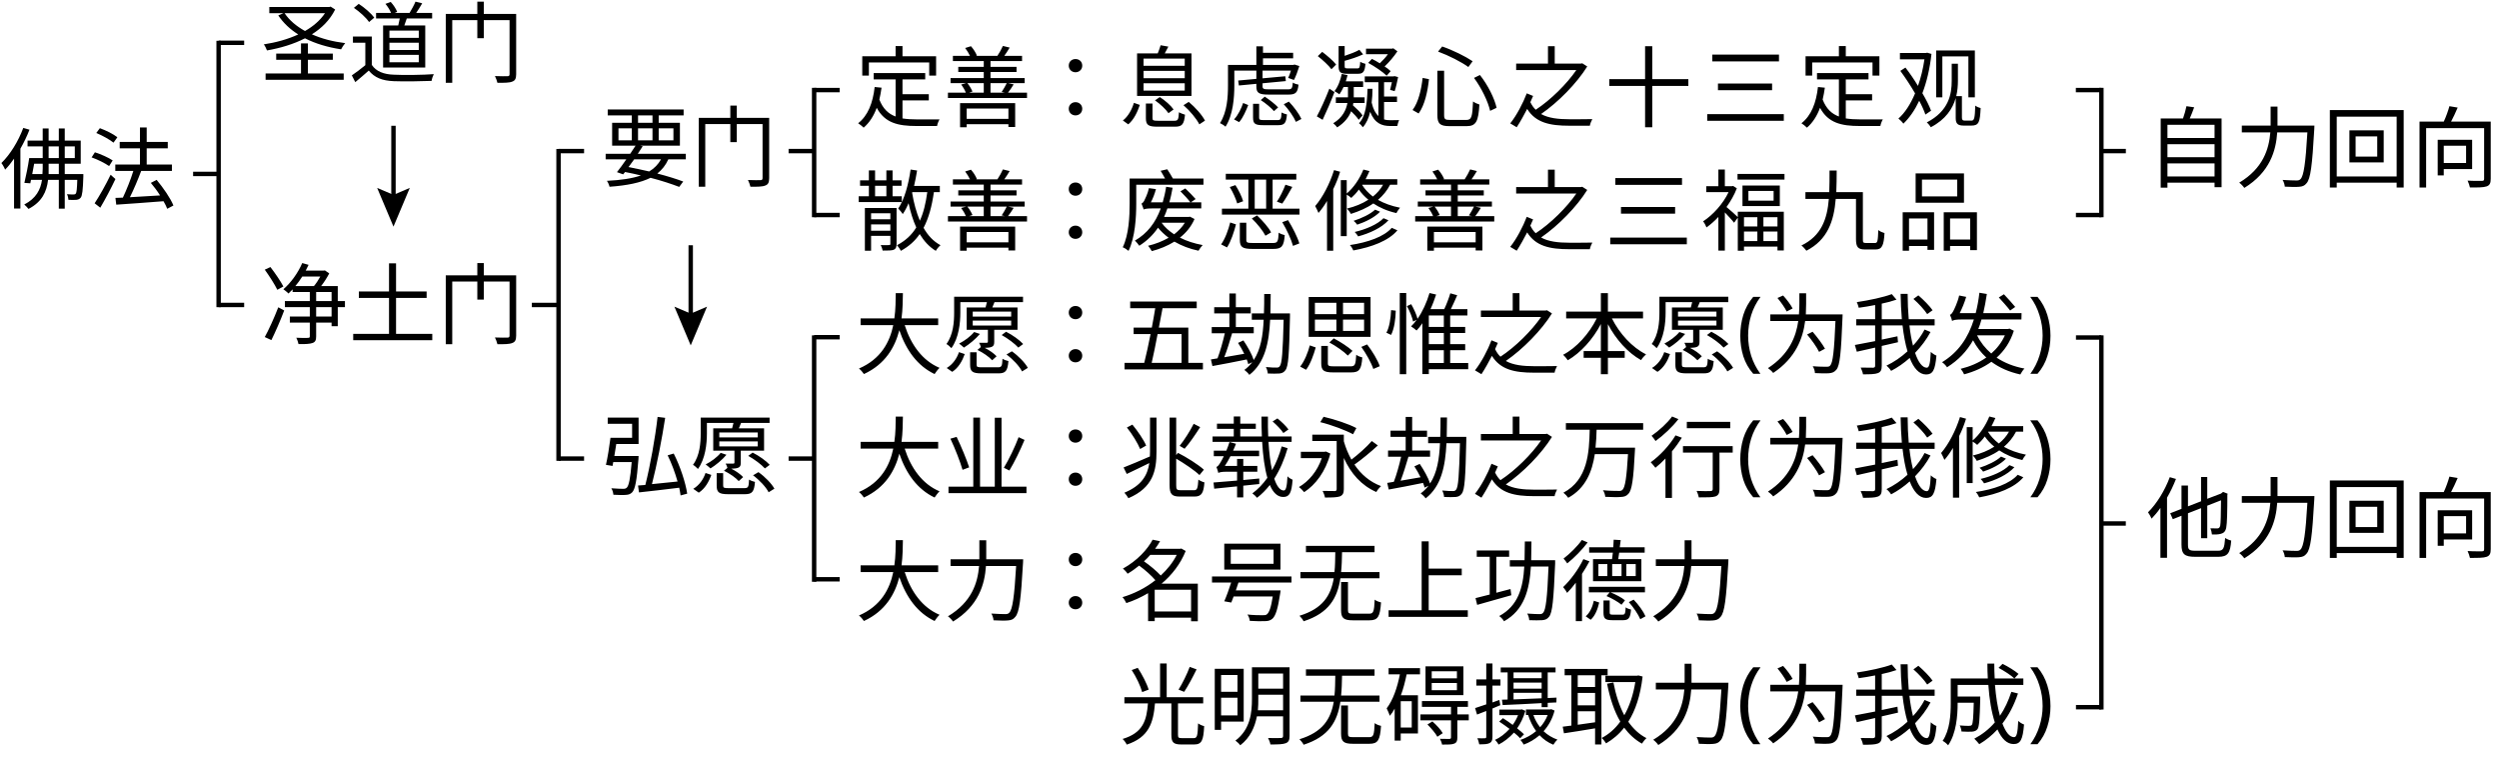
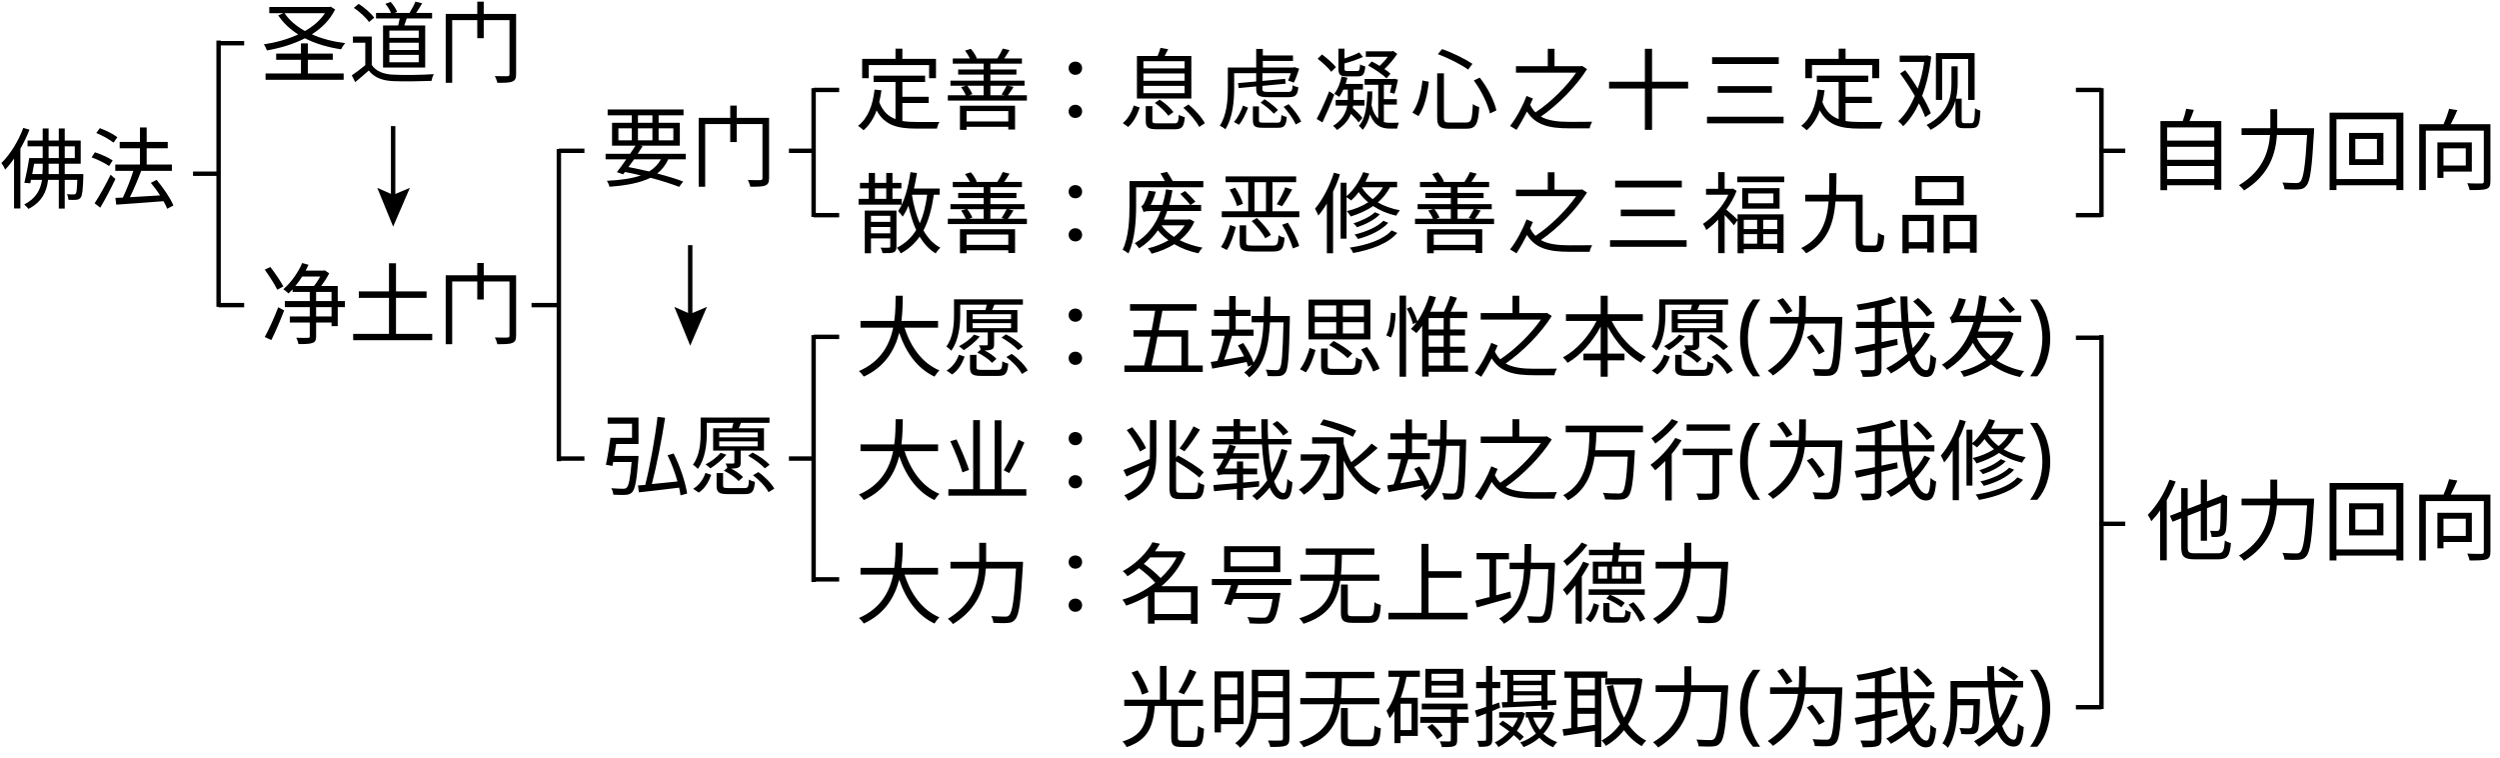
- <svg xmlns="http://www.w3.org/2000/svg" version="1.1" id="图层_1" x="0px" y="0px" width="283.465px" height="85.896px" viewBox="0 0 283.465 85.896" enable-background="new 0 0 283.465 85.896" xml:space="preserve">
-   <text transform="matrix(1 0 0 1 0 22.8623)" font-family="'FZKTK--GBK1-0'" font-size="10">佛法</text>
-   <text transform="matrix(1 0 0 1 29.5493 8.5938)" font-family="'FZKTK--GBK1-0'" font-size="10">圣道门</text>
-   <text transform="matrix(1 0 0 1 68.2476 20.3789)" font-family="'FZKTK--GBK1-0'" font-size="10">要门</text>
-   <text transform="matrix(1 0 0 1 68.2476 55.3311)" font-family="'FZKTK--GBK1-0'" font-size="10">弘愿</text>
-   <text transform="matrix(1 0 0 1 96.9956 13.6309)">
-     <tspan x="0" y="0" font-family="'FZKTK--GBK1-0'" font-size="10">定善：</tspan>
-     <tspan x="30" y="0" font-family="'FZKTK--GBK1-0'" font-size="10" letter-spacing="1">息虑凝心之十三定观</tspan>
-     <tspan x="0" y="14" font-family="'FZKTK--GBK1-0'" font-size="10">散善：</tspan>
-     <tspan x="30" y="14" font-family="'FZKTK--GBK1-0'" font-size="10" letter-spacing="1">废恶修善之三福九品</tspan>
-     <tspan x="0" y="28" font-family="'FZKTK--GBK1-0'" font-size="10">大愿：五劫思惟之本愿(为我发)</tspan>
-     <tspan x="0" y="42" font-family="'FZKTK--GBK1-0'" font-size="10">大业：兆载永劫之万行(为我修)</tspan>
-     <tspan x="0" y="56" font-family="'FZKTK--GBK1-0'" font-size="10">大力：名号无上功德力</tspan>
-     <tspan x="30" y="70" font-family="'FZKTK--GBK1-0'" font-size="10">光明无碍摄取力(为我成)</tspan>
-   </text>
-   <text transform="matrix(1 0 0 1 243.4653 20.4629)">
-     <tspan x="0" y="0" font-family="'FZKTK--GBK1-0'" font-size="10">自力回向</tspan>
-     <tspan x="0" y="42" font-family="'FZKTK--GBK1-0'" font-size="10">他力回向</tspan>
-   </text>
+ <svg xmlns="http://www.w3.org/2000/svg" version="1.1" id="图层_1" x="0px" y="0px" viewBox="0 0 283.5 85.9" style="enable-background:new 0 0 283.5 85.9;" xml:space="preserve">
+   <style type="text/css">
+ 	.st0{font-family:'KaiTi';}
+ 	.st1{font-size:10px;}
+ 	.st2{letter-spacing:1;}
+ 	.st3{fill:none;stroke:#000000;stroke-width:0.5;stroke-miterlimit:10;}
+ </style>
+   <text transform="matrix(1 0 0 1 0 22.8623)" class="st0 st1">佛法</text>
+   <text transform="matrix(1 0 0 1 29.5493 8.5938)" class="st0 st1">圣道门</text>
+   <text transform="matrix(1 0 0 1 68.2476 20.3789)" class="st0 st1">要门</text>
+   <text transform="matrix(1 0 0 1 68.2476 55.3311)" class="st0 st1">弘愿</text>
+   <text transform="matrix(1 0 0 1 96.9956 13.9268)" class="st0 st1">定善：</text>
+   <text transform="matrix(1 0 0 1 126.9956 13.9268)" class="st0 st1 st2">息虑凝心之十三定观</text>
+   <text transform="matrix(1 0 0 1 96.9956 27.9268)" class="st0 st1">散善：</text>
+   <text transform="matrix(1 0 0 1 126.9956 27.9268)" class="st0 st1 st2">废恶修善之三福九品</text>
+   <text transform="matrix(1 0 0 1 96.9956 41.9268)" class="st0 st1">大愿：五劫思惟之本愿(为我发)</text>
+   <text transform="matrix(1 0 0 1 96.9956 55.9268)" class="st0 st1">大业：兆载永劫之万行(为我修)</text>
+   <text transform="matrix(1 0 0 1 96.9956 69.9268)" class="st0 st1">大力：名号无上功德力</text>
+   <text transform="matrix(1 0 0 1 126.9956 83.9268)" class="st0 st1">光明无碍摄取力(为我成)</text>
+   <text transform="matrix(1 0 0 1 243.4653 20.7588)" class="st0 st1">自力回向</text>
+   <text transform="matrix(1 0 0 1 243.4653 62.7588)" class="st0 st1">他力回向</text>
  <g>
-     <line fill="none" stroke="#000000" stroke-width="0.5" stroke-miterlimit="10" x1="89.452" y1="17.131" x2="92.349" y2="17.131" />
-     <line fill="none" stroke="#000000" stroke-width="0.5" stroke-miterlimit="10" x1="92.349" y1="10.214" x2="95.244" y2="10.214" />
-     <line fill="none" stroke="#000000" stroke-width="0.5" stroke-miterlimit="10" x1="92.349" y1="24.381" x2="95.244" y2="24.381" />
-     <line fill="none" stroke="#000000" stroke-width="0.5" stroke-miterlimit="10" x1="92.349" y1="9.959" x2="92.349" y2="24.631" />
+     <line class="st3" x1="89.5" y1="17.1" x2="92.3" y2="17.1" />
+     <line class="st3" x1="92.3" y1="10.2" x2="95.2" y2="10.2" />
+     <line class="st3" x1="92.3" y1="24.4" x2="95.2" y2="24.4" />
+     <line class="st3" x1="92.3" y1="10" x2="92.3" y2="24.6" />
  </g>
  <g>
-     <line fill="none" stroke="#000000" stroke-width="0.5" stroke-miterlimit="10" x1="238.242" y1="17.131" x2="241.138" y2="17.131" />
-     <line fill="none" stroke="#000000" stroke-width="0.5" stroke-miterlimit="10" x1="235.466" y1="10.214" x2="238.362" y2="10.214" />
-     <line fill="none" stroke="#000000" stroke-width="0.5" stroke-miterlimit="10" x1="235.475" y1="24.381" x2="238.371" y2="24.381" />
-     <line fill="none" stroke="#000000" stroke-width="0.5" stroke-miterlimit="10" x1="238.363" y1="9.959" x2="238.363" y2="24.631" />
+     <line class="st3" x1="238.2" y1="17.1" x2="241.1" y2="17.1" />
+     <line class="st3" x1="235.5" y1="10.2" x2="238.4" y2="10.2" />
+     <line class="st3" x1="235.5" y1="24.4" x2="238.4" y2="24.4" />
+     <line class="st3" x1="238.4" y1="10" x2="238.4" y2="24.6" />
  </g>
  <g>
-     <line fill="none" stroke="#000000" stroke-width="0.5" stroke-miterlimit="10" x1="89.452" y1="51.997" x2="92.348" y2="51.997" />
-     <line fill="none" stroke="#000000" stroke-width="0.5" stroke-miterlimit="10" x1="92.348" y1="38.234" x2="95.244" y2="38.234" />
-     <line fill="none" stroke="#000000" stroke-width="0.5" stroke-miterlimit="10" x1="92.348" y1="65.682" x2="95.244" y2="65.682" />
-     <line fill="none" stroke="#000000" stroke-width="0.5" stroke-miterlimit="10" x1="92.348" y1="38.026" x2="92.348" y2="65.966" />
+     <line class="st3" x1="89.5" y1="52" x2="92.3" y2="52" />
+     <line class="st3" x1="92.3" y1="38.2" x2="95.2" y2="38.2" />
+     <line class="st3" x1="92.3" y1="65.7" x2="95.2" y2="65.7" />
+     <line class="st3" x1="92.3" y1="38" x2="92.3" y2="66" />
  </g>
-   <line fill="none" stroke="#000000" stroke-width="0.5" stroke-miterlimit="10" x1="21.904" y1="19.722" x2="24.799" y2="19.722" />
-   <line fill="none" stroke="#000000" stroke-width="0.5" stroke-miterlimit="10" x1="24.799" y1="4.854" x2="27.696" y2="4.854" />
-   <line fill="none" stroke="#000000" stroke-width="0.5" stroke-miterlimit="10" x1="24.799" y1="34.578" x2="27.696" y2="34.578" />
-   <line fill="none" stroke="#000000" stroke-width="0.5" stroke-miterlimit="10" x1="24.799" y1="4.626" x2="24.799" y2="34.829" />
-   <line fill="none" stroke="#000000" stroke-width="0.5" stroke-miterlimit="10" x1="60.329" y1="34.579" x2="63.224" y2="34.579" />
-   <line fill="none" stroke="#000000" stroke-width="0.5" stroke-miterlimit="10" x1="63.356" y1="17.131" x2="66.253" y2="17.131" />
-   <line fill="none" stroke="#000000" stroke-width="0.5" stroke-miterlimit="10" x1="63.356" y1="51.996" x2="66.253" y2="51.996" />
-   <line fill="none" stroke="#000000" stroke-width="0.5" stroke-miterlimit="10" x1="63.356" y1="16.892" x2="63.356" y2="52.251" />
+   <line class="st3" x1="21.9" y1="19.7" x2="24.8" y2="19.7" />
+   <line class="st3" x1="24.8" y1="4.9" x2="27.7" y2="4.9" />
+   <line class="st3" x1="24.8" y1="34.6" x2="27.7" y2="34.6" />
+   <line class="st3" x1="24.8" y1="4.6" x2="24.8" y2="34.8" />
+   <line class="st3" x1="60.3" y1="34.6" x2="63.2" y2="34.6" />
+   <line class="st3" x1="63.4" y1="17.1" x2="66.3" y2="17.1" />
+   <line class="st3" x1="63.4" y1="52" x2="66.3" y2="52" />
+   <line class="st3" x1="63.4" y1="16.9" x2="63.4" y2="52.3" />
  <g>
-     <line fill="none" stroke="#000000" stroke-width="0.5" stroke-miterlimit="10" x1="235.479" y1="80.185" x2="238.367" y2="80.185" />
-     <line fill="none" stroke="#000000" stroke-width="0.5" stroke-miterlimit="10" x1="235.479" y1="38.269" x2="238.367" y2="38.269" />
-     <line fill="none" stroke="#000000" stroke-width="0.5" stroke-miterlimit="10" x1="238.247" y1="59.355" x2="241.133" y2="59.355" />
-     <line fill="none" stroke="#000000" stroke-width="0.5" stroke-miterlimit="10" x1="238.363" y1="38.025" x2="238.363" y2="80.45" />
+     <line class="st3" x1="235.5" y1="80.2" x2="238.4" y2="80.2" />
+     <line class="st3" x1="235.5" y1="38.3" x2="238.4" y2="38.3" />
+     <line class="st3" x1="238.2" y1="59.4" x2="241.1" y2="59.4" />
+     <line class="st3" x1="238.4" y1="38" x2="238.4" y2="80.4" />
  </g>
-   <text transform="matrix(1 0 0 1 29.5493 38.2329)" font-family="'FZKTK--GBK1-0'" font-size="10">净土门</text>
+   <text transform="matrix(1 0 0 1 29.5493 38.2329)" class="st0 st1">净土门</text>
  <g>
    <g>
-       <line fill="none" stroke="#000000" stroke-width="0.5" stroke-miterlimit="10" x1="44.633" y1="14.262" x2="44.633" y2="22.711" />
+       <line class="st3" x1="44.6" y1="14.3" x2="44.6" y2="22.7" />
      <g>
-         <polygon points="42.781,21.307 44.633,22.094 46.484,21.307 44.633,25.696    " />
+         <polygon points="42.8,21.3 44.6,22.1 46.5,21.3 44.6,25.7    " />
      </g>
    </g>
  </g>
  <g>
    <g>
-       <line fill="none" stroke="#000000" stroke-width="0.5" stroke-miterlimit="10" x1="78.349" y1="27.809" x2="78.349" y2="36.175" />
+       <line class="st3" x1="78.3" y1="27.8" x2="78.3" y2="36.2" />
      <g>
-         <polygon points="76.498,34.771 78.349,35.557 80.201,34.771 78.349,39.16    " />
+         <polygon points="76.5,34.8 78.3,35.6 80.2,34.8 78.3,39.2    " />
      </g>
    </g>
  </g>
</svg>
